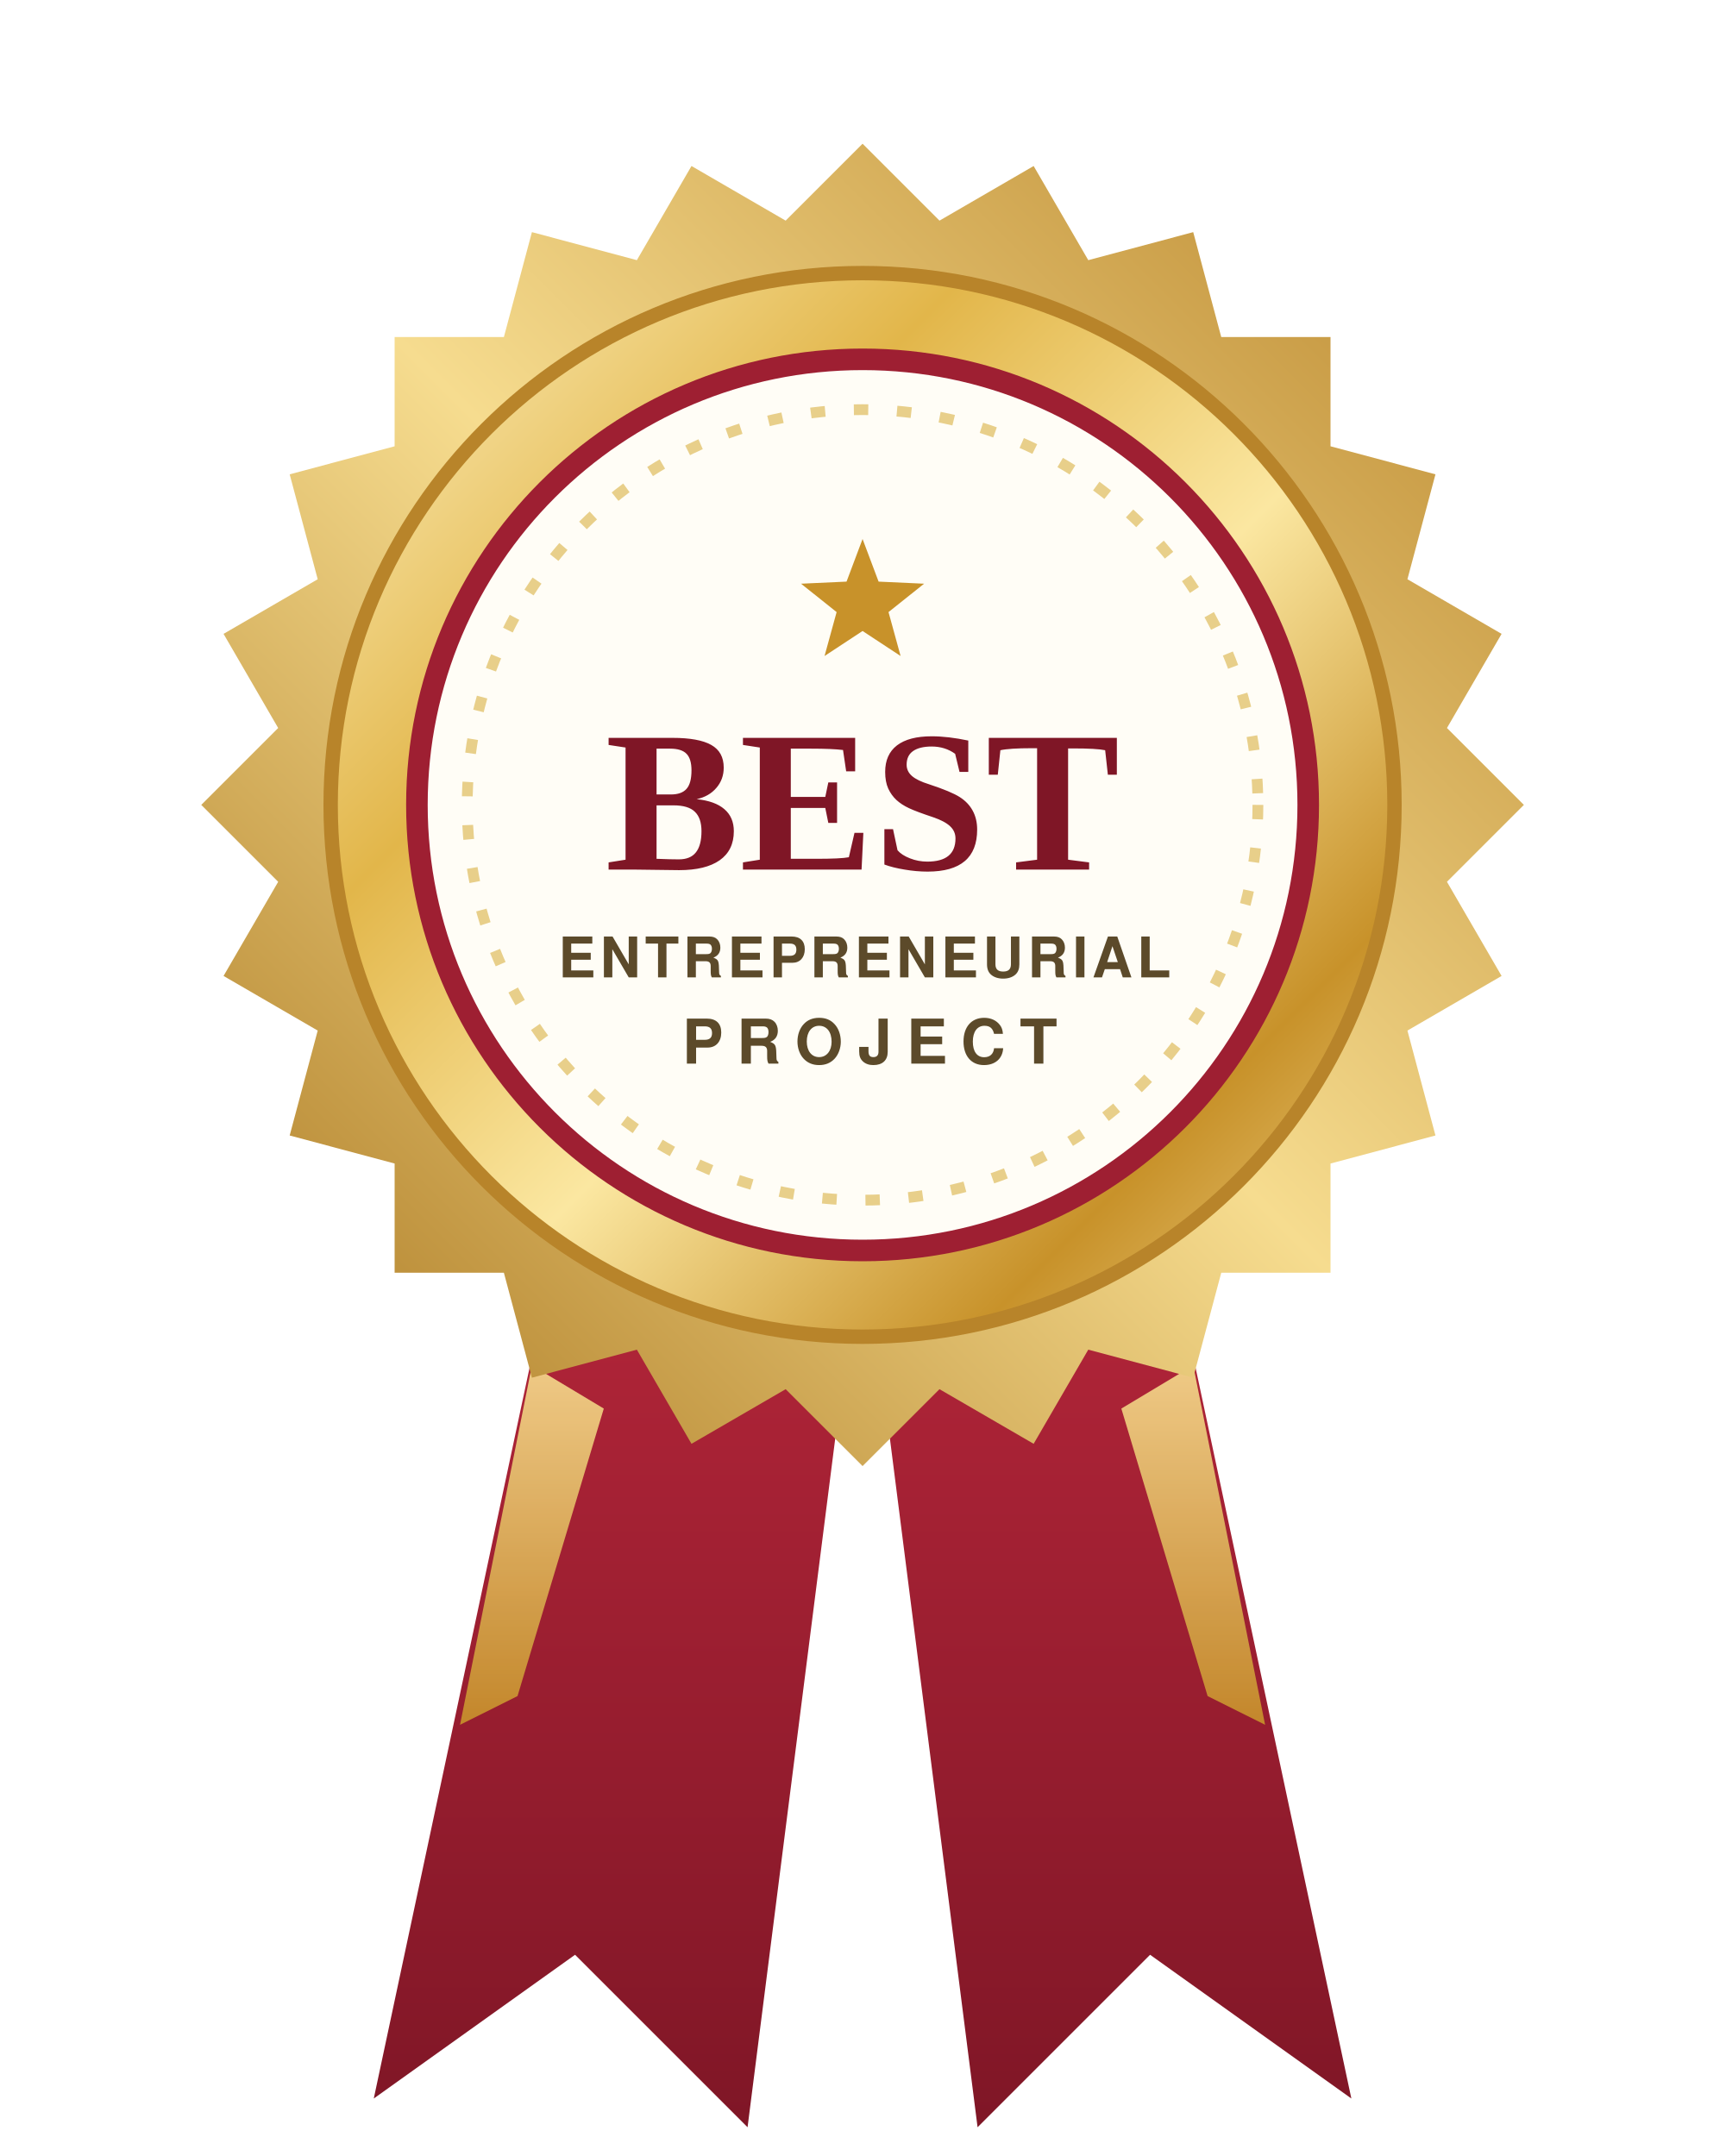
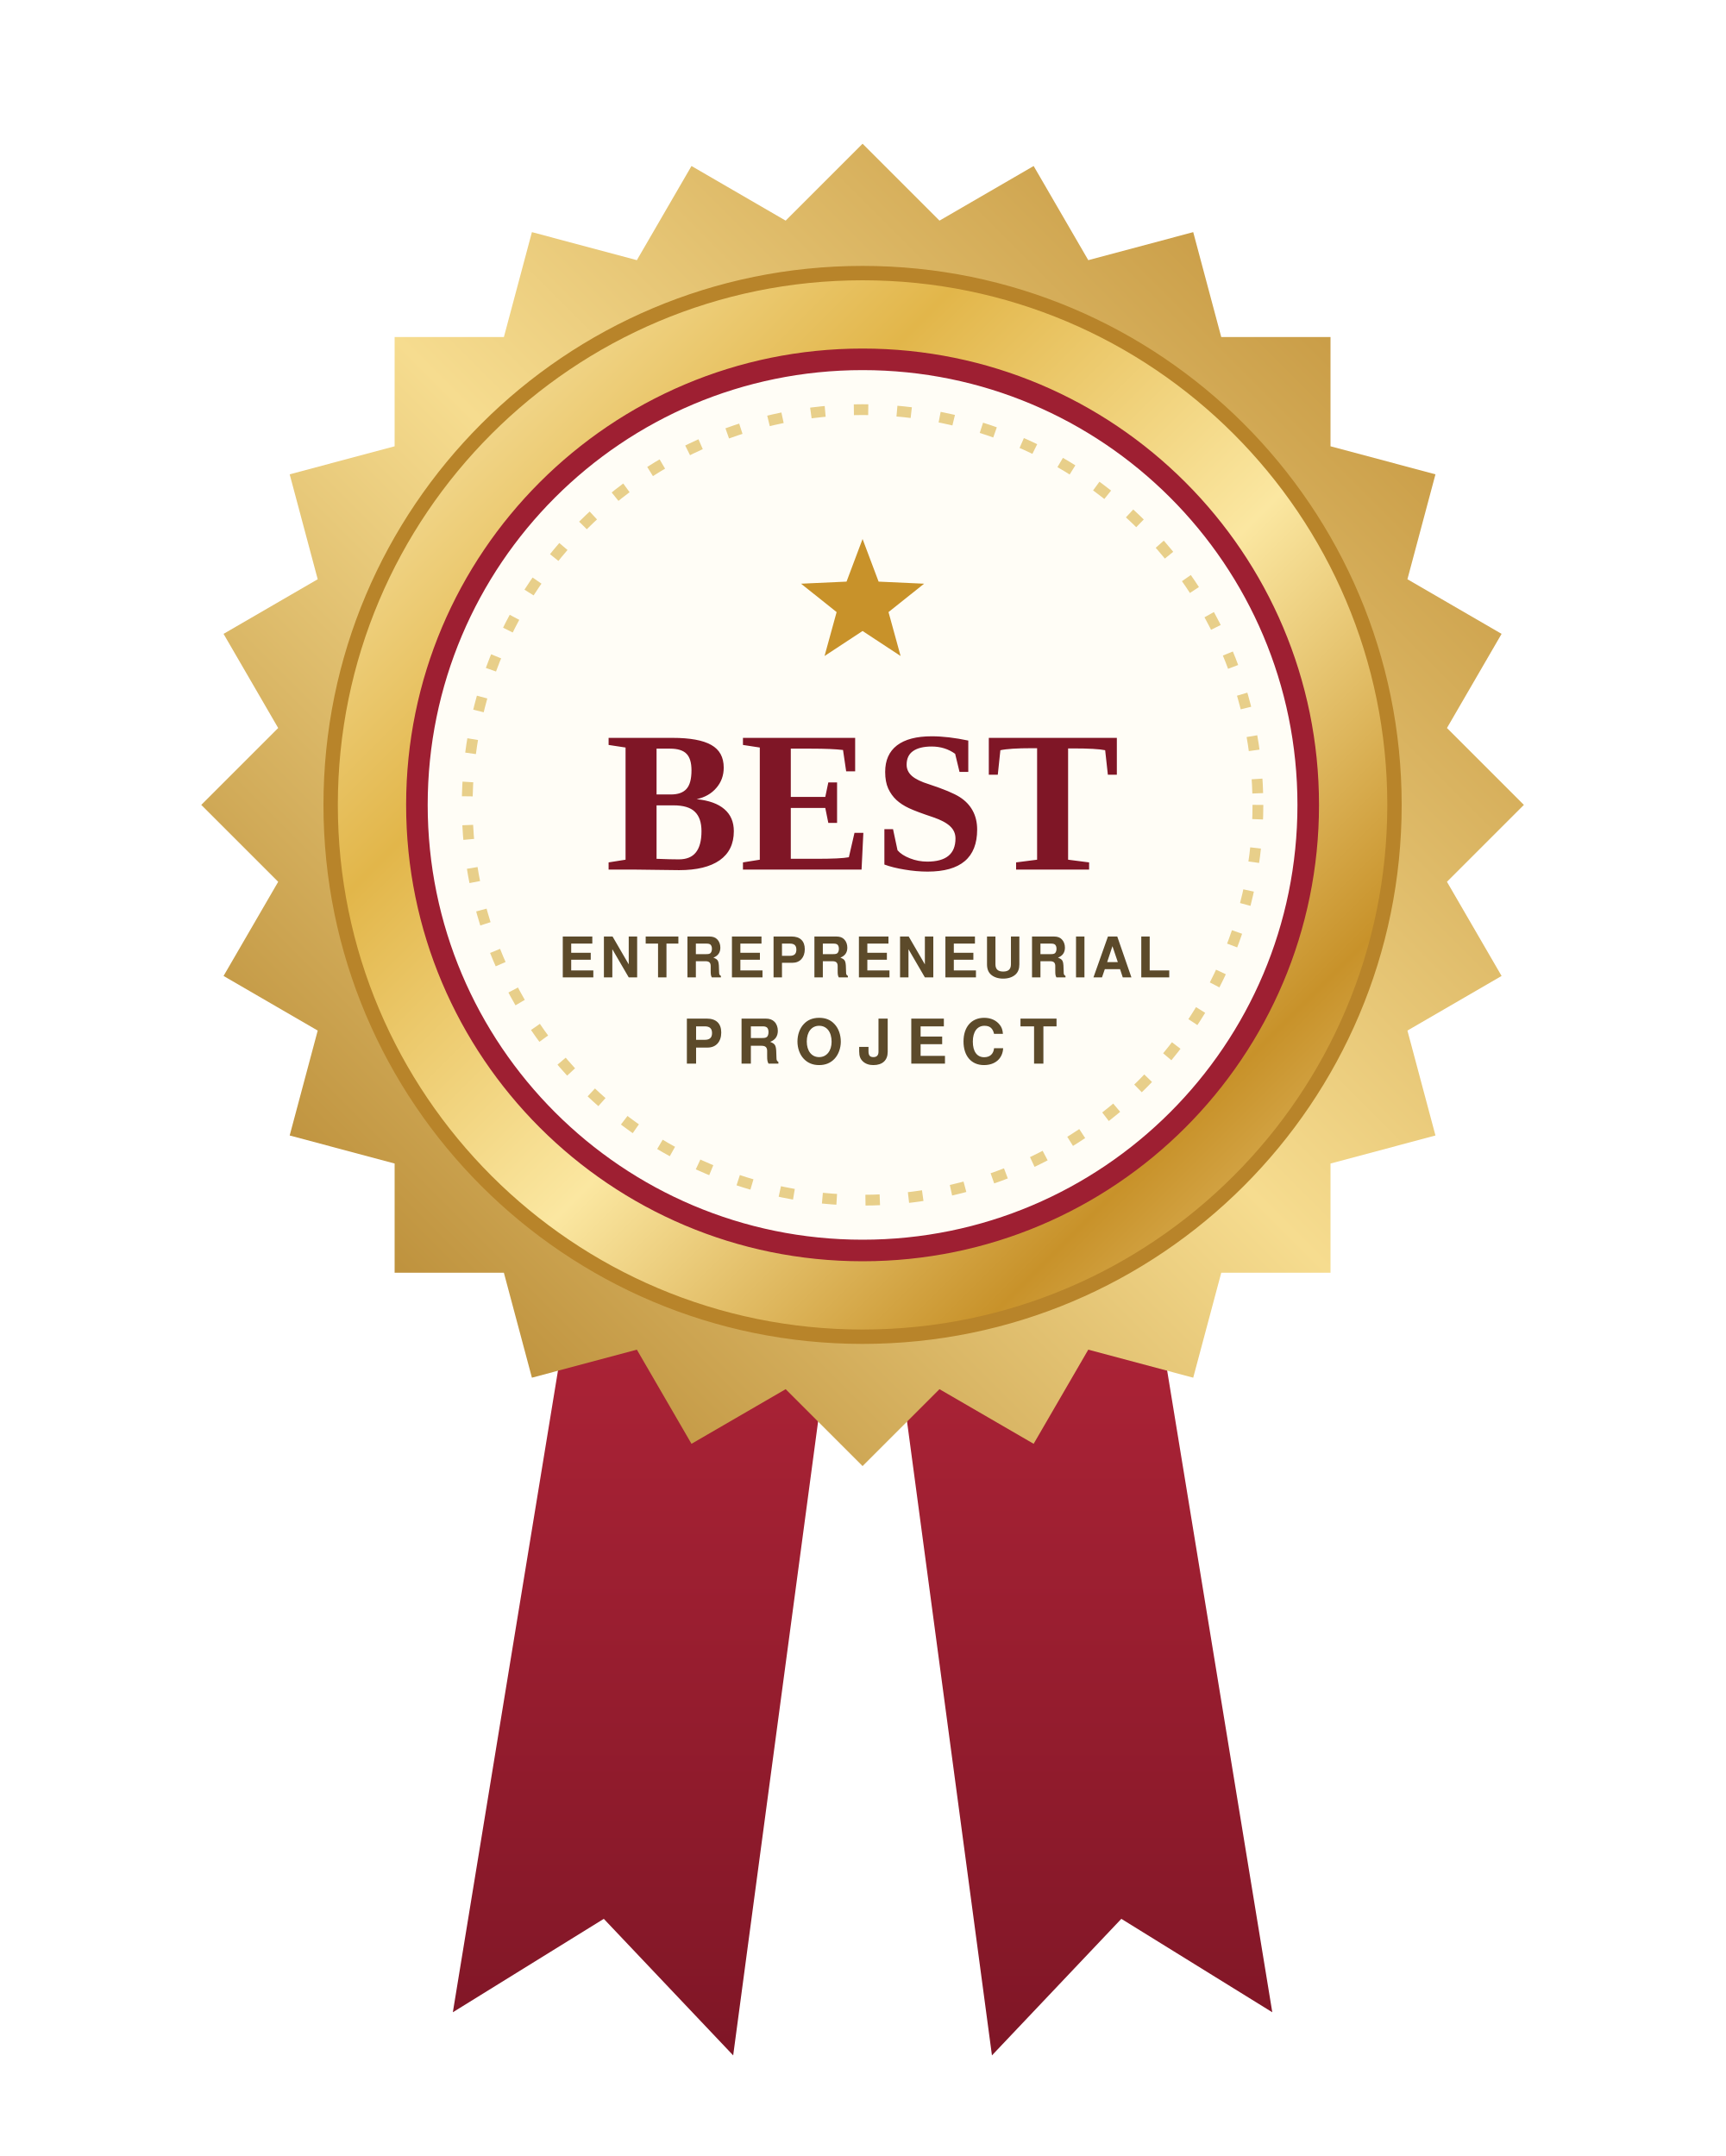
<svg xmlns="http://www.w3.org/2000/svg" viewBox="0 0 240 300" width="240" height="300" role="img" aria-label="Best Entrepreneurial Project, ASU Expo FITers 26">
  <defs>
    <linearGradient id="gold" x1="0" y1="0" x2="1" y2="1">
      <stop offset="0" stop-color="#fff3c4" />
      <stop offset=".3" stop-color="#e2b64a" />
      <stop offset=".55" stop-color="#fbe7a1" />
      <stop offset=".8" stop-color="#c8922a" />
      <stop offset="1" stop-color="#efd28a" />
    </linearGradient>
    <linearGradient id="goldEdge" x1="0" y1="1" x2="1" y2="0">
      <stop offset="0" stop-color="#a8741c" />
      <stop offset=".5" stop-color="#f6dc8f" />
      <stop offset="1" stop-color="#b8842a" />
    </linearGradient>
    <linearGradient id="ribbon" x1="0" y1="0" x2="0" y2="1">
      <stop offset="0" stop-color="#b5263a" />
      <stop offset="1" stop-color="#7f1626" />
    </linearGradient>
-     <linearGradient id="ribbonStripe" x1="0" y1="0" x2="0" y2="1">
-       <stop offset="0" stop-color="#f6dc8f" />
-       <stop offset="1" stop-color="#c8922a" />
-     </linearGradient>
  </defs>
-   <path d="M78 170 L52 292 L80 272 L104 296 L118 186 Z" fill="url(#ribbon)" />
-   <path d="M74 190 L64 240 L72 236 L84 196 Z" fill="url(#ribbonStripe)" opacity=".9" />
-   <path d="M162 170 L188 292 L160 272 L136 296 L122 186 Z" fill="url(#ribbon)" />
-   <path d="M166 190 L176 240 L168 236 L156 196 Z" fill="url(#ribbonStripe)" opacity=".9" />
+   <path d="M82 164 L117 174 L102 286 L84 267 L63 280 Z" fill="url(#ribbon)" />
+   <path d="M158 164 L123 174 L138 286 L156 267 L177 280 Z" fill="url(#ribbon)" />
  <polygon points="120.0,20.0 130.7,30.7 143.8,23.1 151.4,36.2 166.0,32.3 169.9,46.9 185.1,46.9 185.1,62.1 199.7,66.0 195.8,80.6 208.9,88.2 201.3,101.3 212.0,112.0 201.3,122.7 208.9,135.8 195.8,143.4 199.7,158.0 185.1,161.9 185.1,177.1 169.9,177.1 166.0,191.7 151.4,187.8 143.8,200.9 130.7,193.3 120.0,204.0 109.3,193.3 96.2,200.9 88.6,187.8 74.0,191.7 70.1,177.1 54.9,177.1 54.9,161.9 40.3,158.0 44.2,143.4 31.1,135.8 38.7,122.7 28.0,112.0 38.7,101.3 31.1,88.2 44.2,80.6 40.3,66.0 54.9,62.1 54.9,46.9 70.1,46.9 74.0,32.3 88.6,36.2 96.2,23.1 109.3,30.7" fill="url(#goldEdge)" />
  <circle cx="120" cy="112" r="74" fill="url(#gold)" stroke="#b8842a" stroke-width="2" />
  <circle cx="120" cy="112" r="62" fill="#fffdf6" stroke="#9e1f32" stroke-width="3" />
  <circle cx="120" cy="112" r="55" fill="none" stroke="#e8cf8a" stroke-width="1.5" stroke-dasharray="2 4" />
  <polygon points="120.00,75.00 122.23,80.93 128.56,81.22 123.61,85.17 125.29,91.28 120.00,87.80 114.71,91.28 116.39,85.17 111.44,81.22 117.77,80.93" fill="#c8922a" />
  <text x="120" y="121" text-anchor="middle" font-family="Georgia, 'Times New Roman', serif" font-weight="700" font-size="28" fill="#7f1626">BEST</text>
  <text x="120.3" y="136" text-anchor="middle" font-family="Helvetica, Arial, sans-serif" font-weight="700" font-size="7.8" letter-spacing=".6" fill="#5c4a2a">ENTREPRENEURIAL</text>
  <text x="121" y="148" text-anchor="middle" font-family="Helvetica, Arial, sans-serif" font-weight="700" font-size="8.6" letter-spacing="2" fill="#5c4a2a">PROJECT</text>
</svg>
